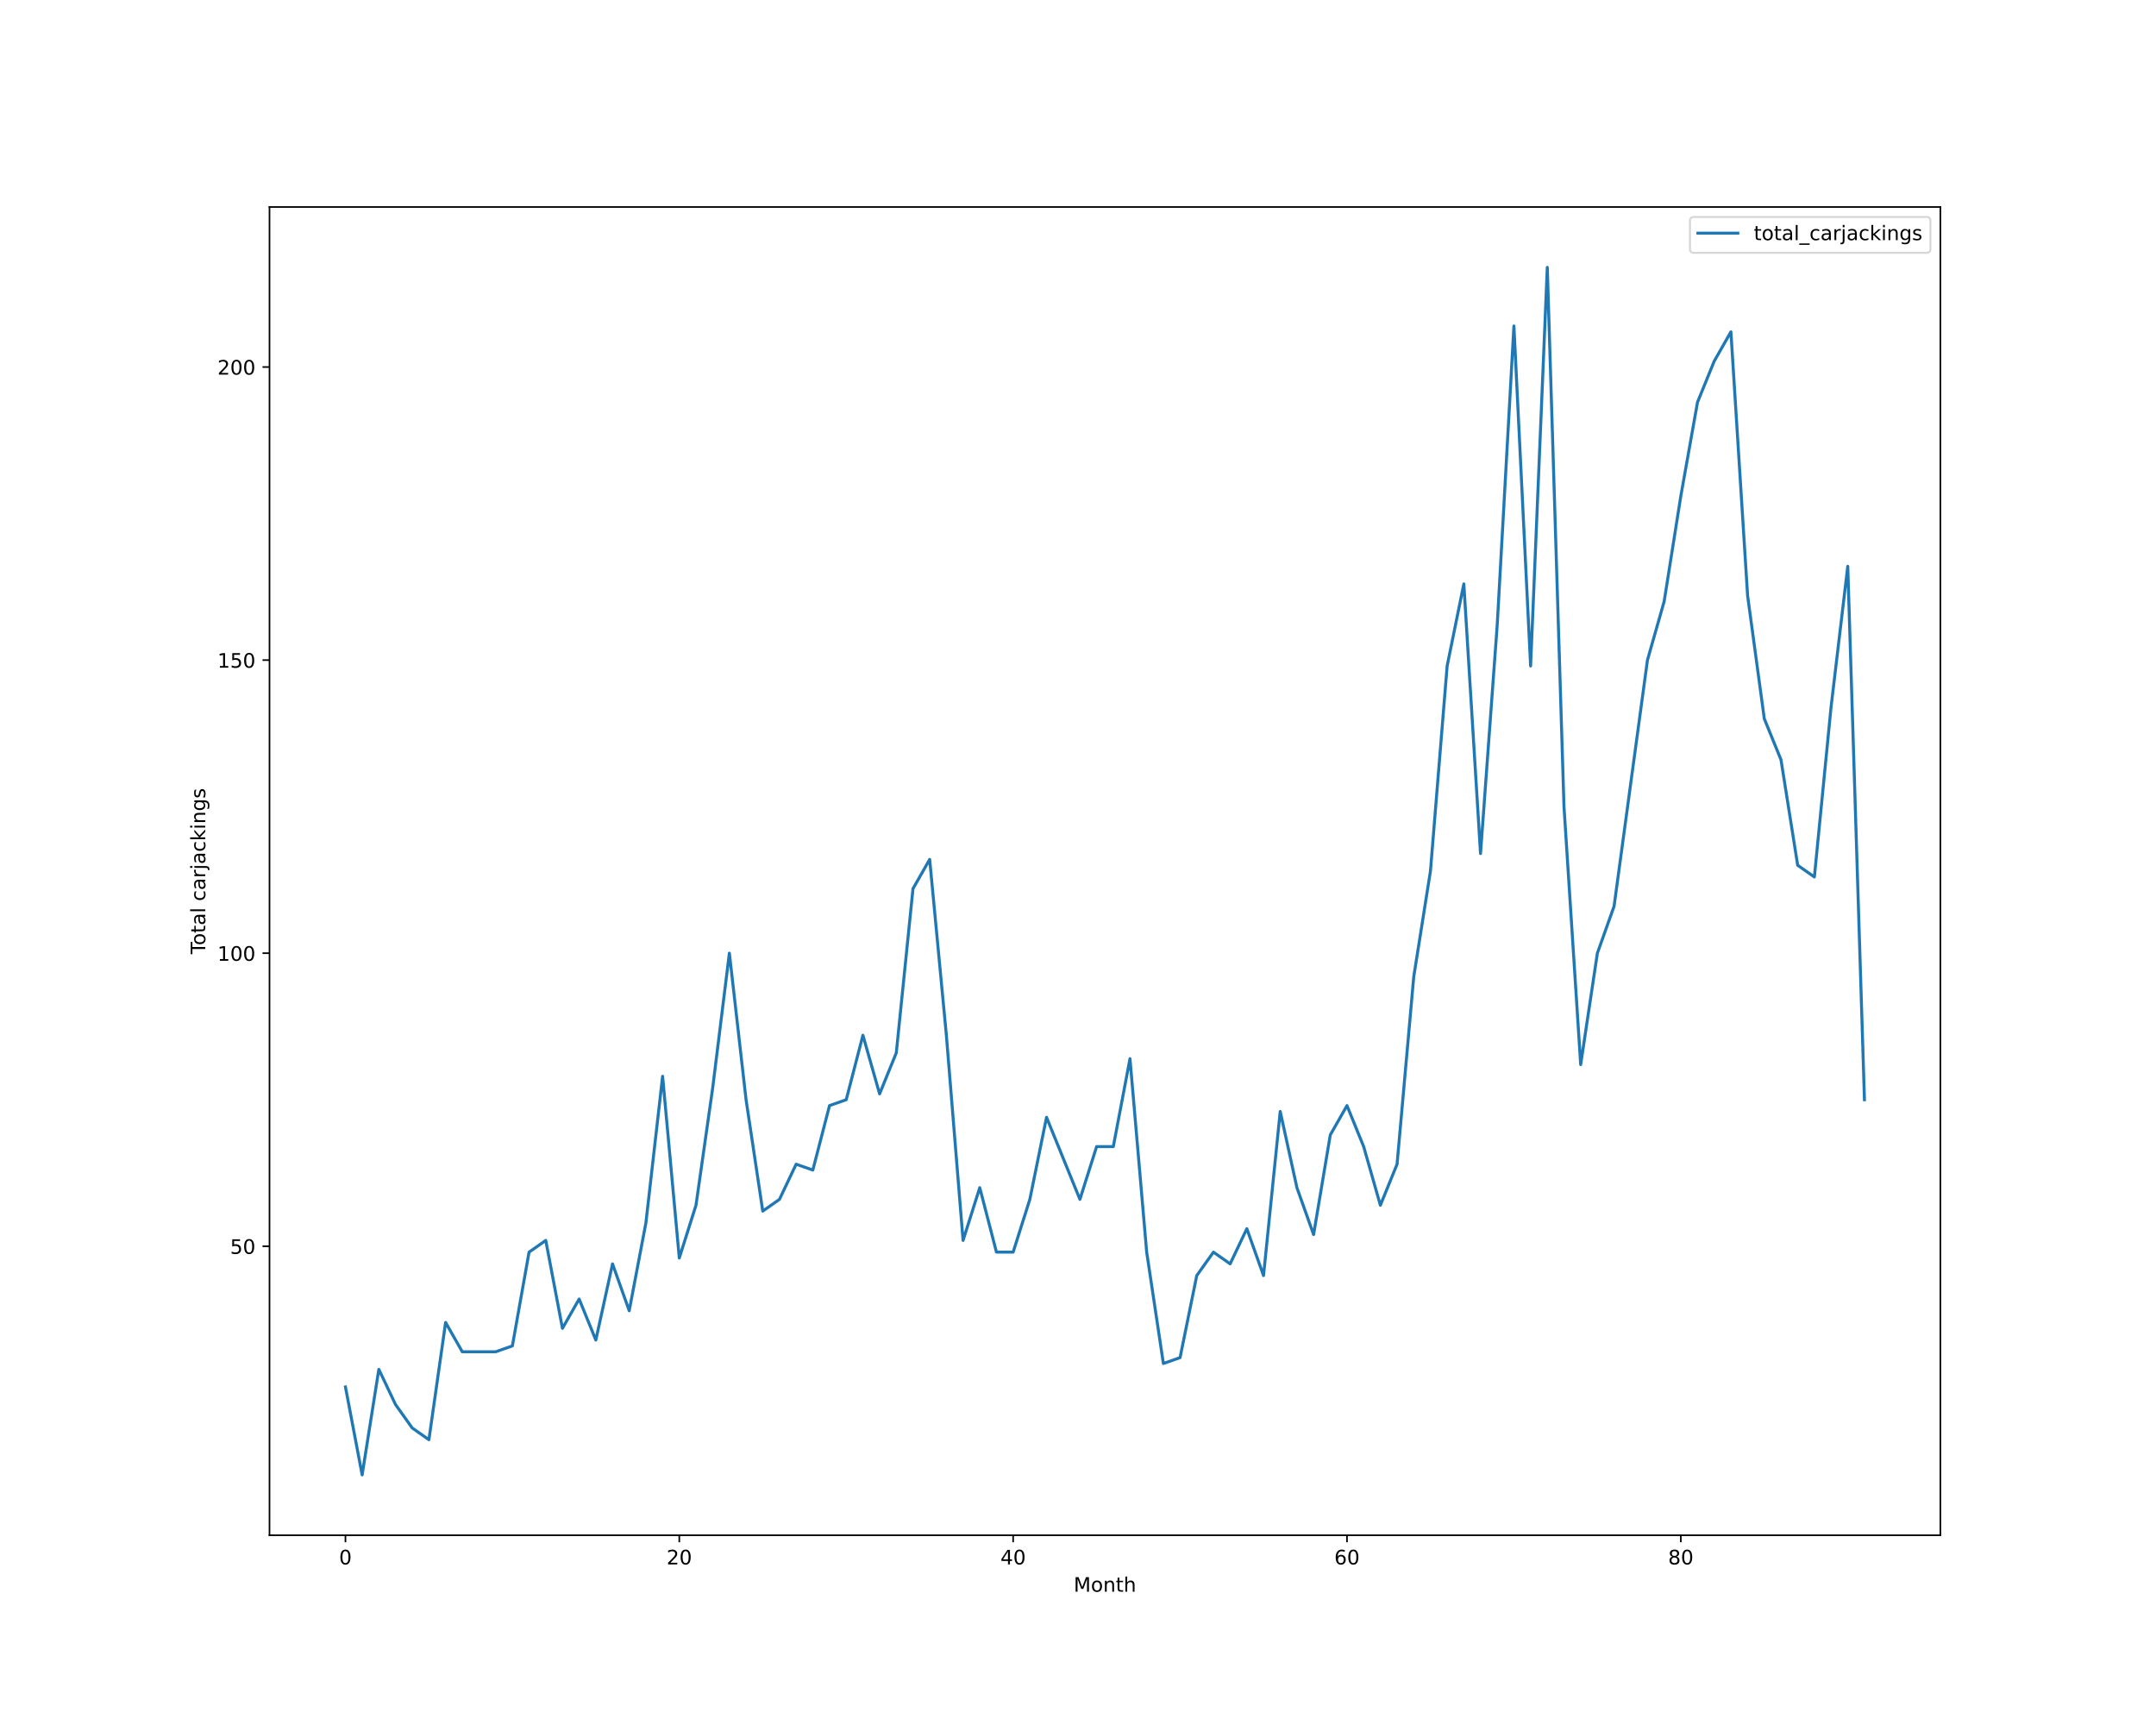
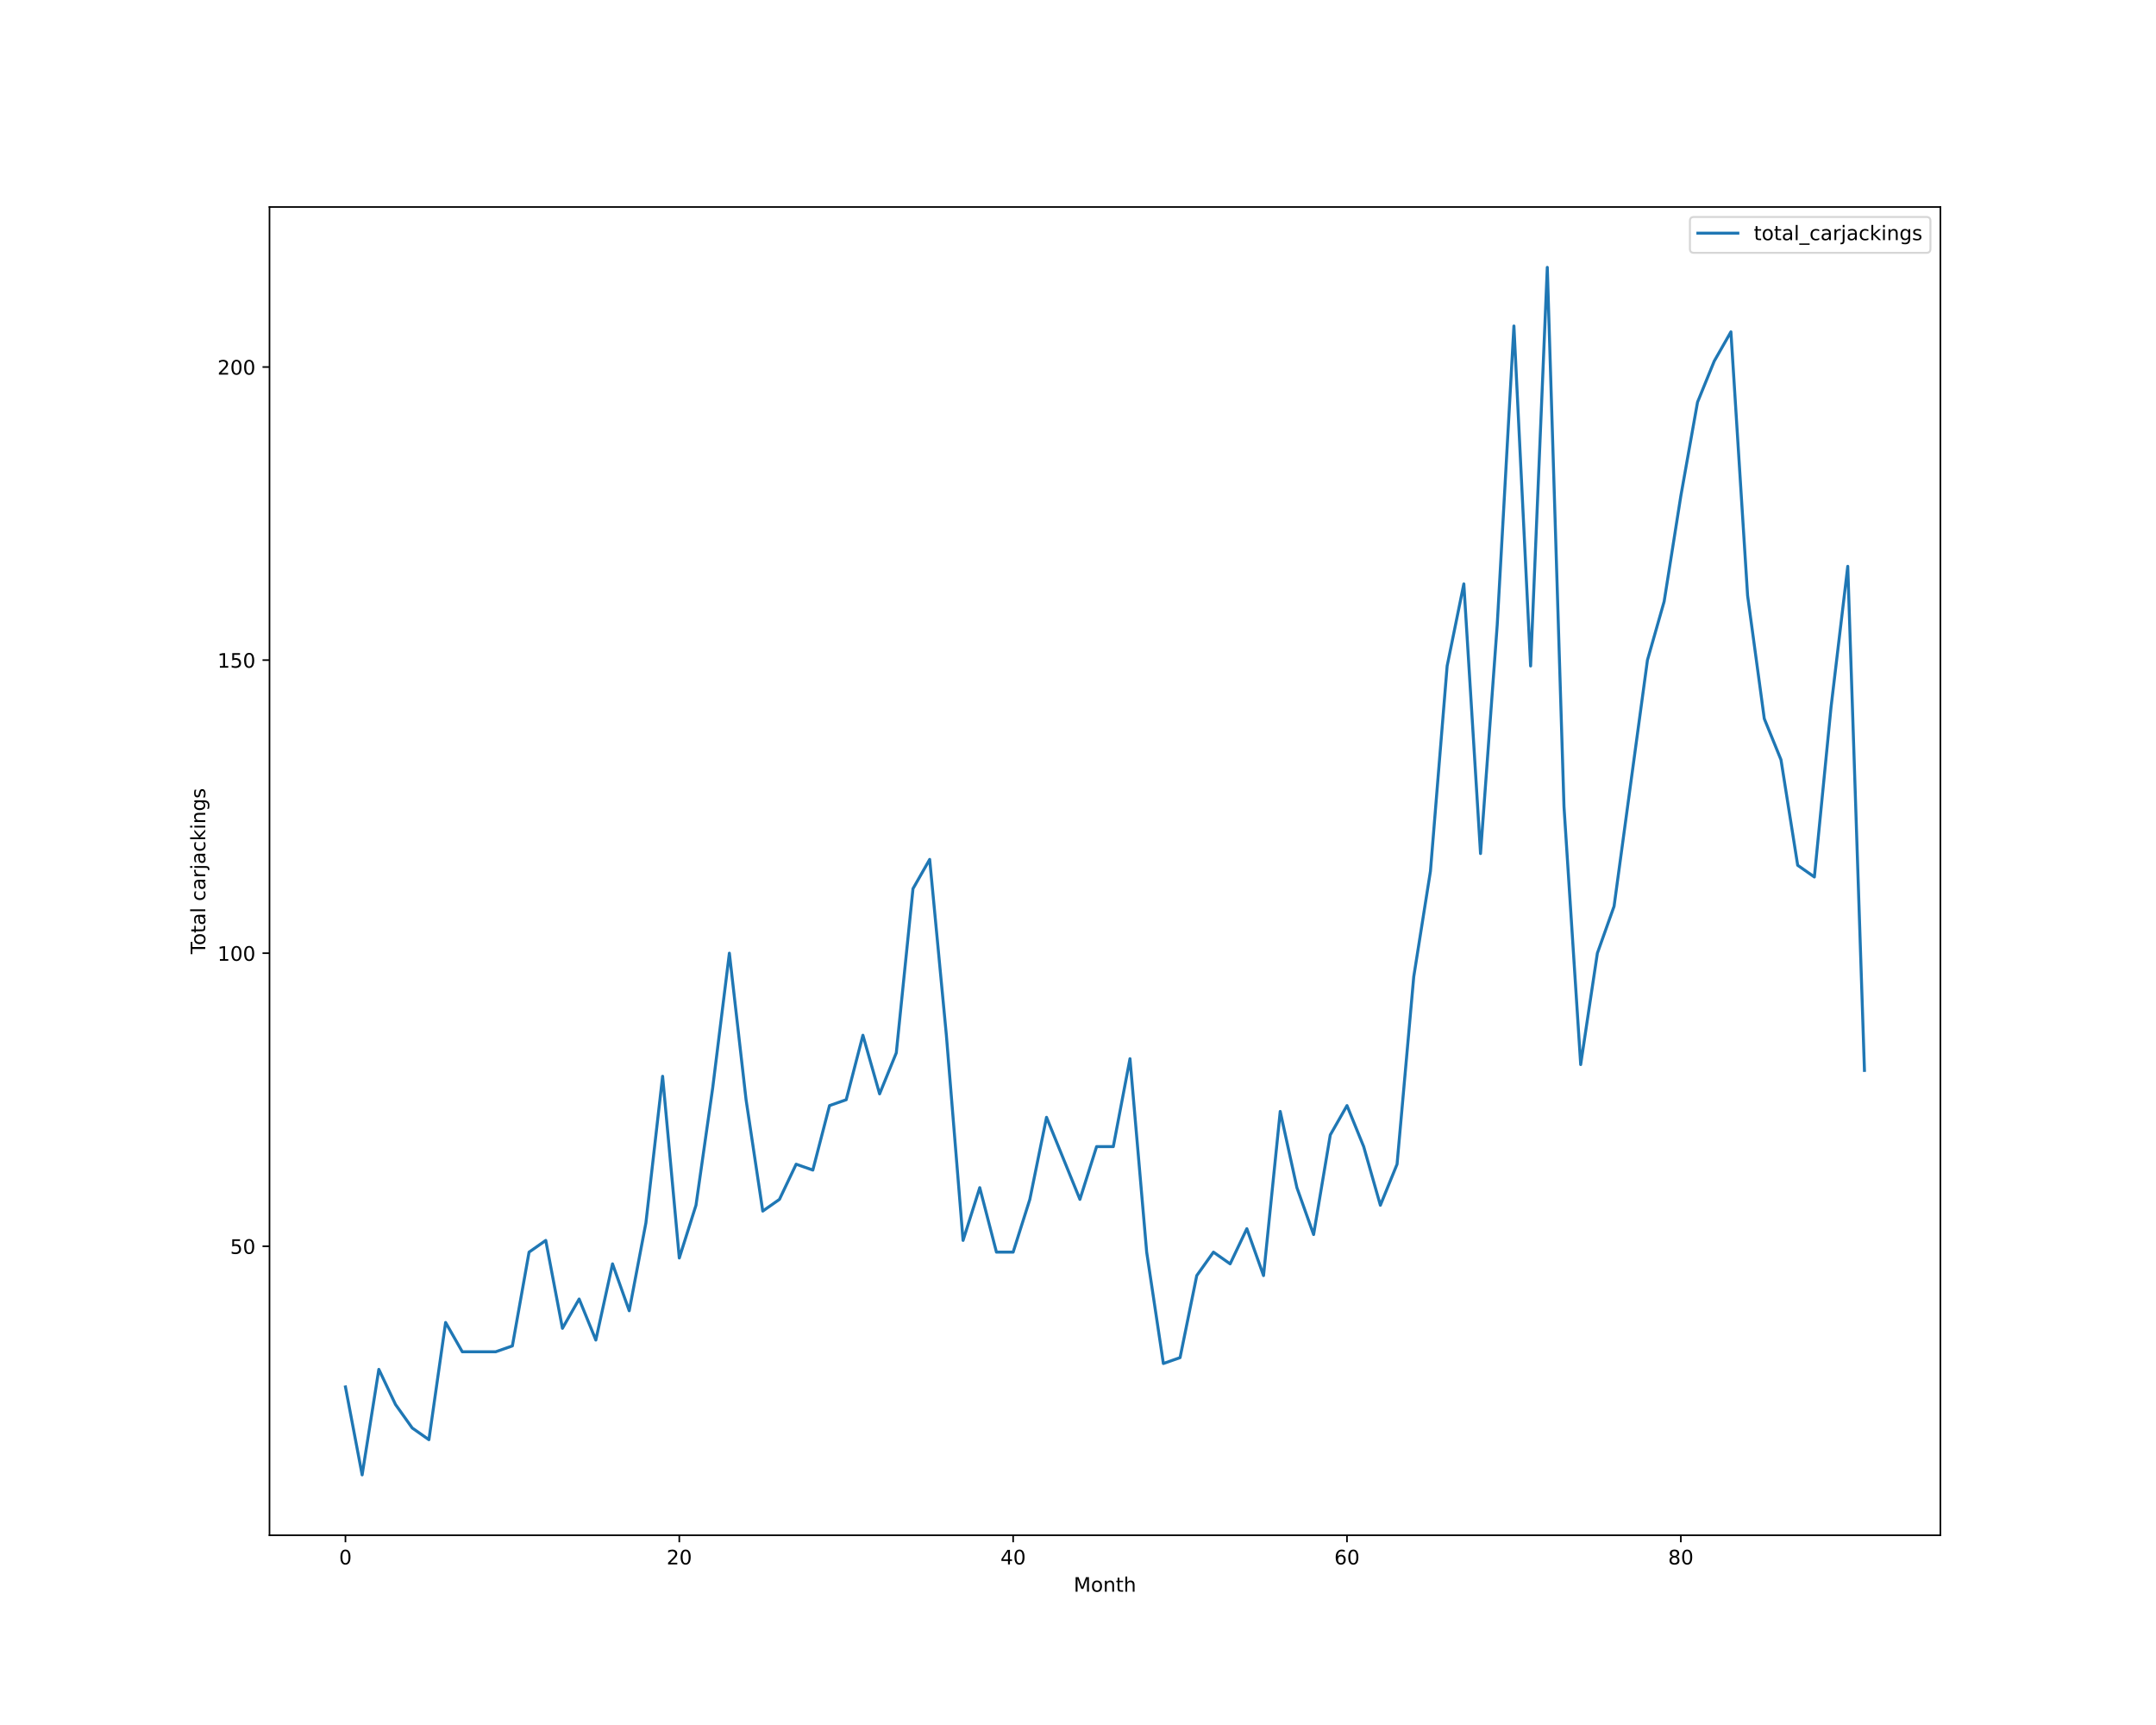
<svg xmlns="http://www.w3.org/2000/svg" xmlns:xlink="http://www.w3.org/1999/xlink" height="864pt" version="1.1" viewBox="0 0 1080 864" width="1080pt">
  <defs>
    <style type="text/css">*{stroke-linecap:butt;stroke-linejoin:round;}</style>
  </defs>
  <g id="figure_1">
    <g id="patch_1">
      <path d="M 0 864  L 1080 864  L 1080 0  L 0 0  z " style="fill:#ffffff;" />
    </g>
    <g id="axes_1">
      <g id="patch_2">
        <path d="M 135 768.96  L 972 768.96  L 972 103.68  L 135 103.68  z " style="fill:#ffffff;" />
      </g>
      <g id="matplotlib.axis_1">
        <g id="xtick_1">
          <g id="line2d_1">
            <defs>
-               <path d="M 0 0  L 0 3.5  " id="m292288f32b" style="stroke:#000000;stroke-width:0.8;" />
-             </defs>
-             <g>
-               <use style="stroke:#000000;stroke-width:0.8;" x="173.045" xlink:href="#m292288f32b" y="768.96" />
+               <path d="M 0 0  L 0 3.5  " id="m25354f18d9" style="stroke:#000000;stroke-width:0.8;" />
+             </defs>
+             <g>
+               <use style="stroke:#000000;stroke-width:0.8;" x="173.045" xlink:href="#m25354f18d9" y="768.96" />
            </g>
          </g>
          <g id="text_1">
            <g transform="translate(169.8642 783.5584)scale(0.1 -0.1)">
              <defs>
                <path d="M 2034 4250  Q 1547 4250 1301 3770  Q 1056 3291 1056 2328  Q 1056 1369 1301 889  Q 1547 409 2034 409  Q 2525 409 2770 889  Q 3016 1369 3016 2328  Q 3016 3291 2770 3770  Q 2525 4250 2034 4250  z M 2034 4750  Q 2819 4750 3233 4129  Q 3647 3509 3647 2328  Q 3647 1150 3233 529  Q 2819 -91 2034 -91  Q 1250 -91 836 529  Q 422 1150 422 2328  Q 422 3509 836 4129  Q 1250 4750 2034 4750  z " id="DejaVuSans-30" transform="scale(0.015625)" />
              </defs>
              <use xlink:href="#DejaVuSans-30" />
            </g>
          </g>
        </g>
        <g id="xtick_2">
          <g id="line2d_2">
            <g>
-               <use style="stroke:#000000;stroke-width:0.8;" x="340.278" xlink:href="#m292288f32b" y="768.96" />
+               <use style="stroke:#000000;stroke-width:0.8;" x="340.278" xlink:href="#m25354f18d9" y="768.96" />
            </g>
          </g>
          <g id="text_2">
            <g transform="translate(333.9157 783.5584)scale(0.1 -0.1)">
              <defs>
                <path d="M 1228 531  L 3431 531  L 3431 0  L 469 0  L 469 531  Q 828 903 1448 1529  Q 2069 2156 2228 2338  Q 2531 2678 2651 2914  Q 2772 3150 2772 3378  Q 2772 3750 2511 3984  Q 2250 4219 1831 4219  Q 1534 4219 1204 4116  Q 875 4013 500 3803  L 500 4441  Q 881 4594 1212 4672  Q 1544 4750 1819 4750  Q 2544 4750 2975 4387  Q 3406 4025 3406 3419  Q 3406 3131 3298 2873  Q 3191 2616 2906 2266  Q 2828 2175 2409 1742  Q 1991 1309 1228 531  z " id="DejaVuSans-32" transform="scale(0.015625)" />
              </defs>
              <use xlink:href="#DejaVuSans-32" />
              <use x="63.623" xlink:href="#DejaVuSans-30" />
            </g>
          </g>
        </g>
        <g id="xtick_3">
          <g id="line2d_3">
            <g>
-               <use style="stroke:#000000;stroke-width:0.8;" x="507.511" xlink:href="#m292288f32b" y="768.96" />
+               <use style="stroke:#000000;stroke-width:0.8;" x="507.511" xlink:href="#m25354f18d9" y="768.96" />
            </g>
          </g>
          <g id="text_3">
            <g transform="translate(501.1485 783.5584)scale(0.1 -0.1)">
              <defs>
                <path d="M 2419 4116  L 825 1625  L 2419 1625  L 2419 4116  z M 2253 4666  L 3047 4666  L 3047 1625  L 3713 1625  L 3713 1100  L 3047 1100  L 3047 0  L 2419 0  L 2419 1100  L 313 1100  L 313 1709  L 2253 4666  z " id="DejaVuSans-34" transform="scale(0.015625)" />
              </defs>
              <use xlink:href="#DejaVuSans-34" />
              <use x="63.623" xlink:href="#DejaVuSans-30" />
            </g>
          </g>
        </g>
        <g id="xtick_4">
          <g id="line2d_4">
            <g>
-               <use style="stroke:#000000;stroke-width:0.8;" x="674.744" xlink:href="#m292288f32b" y="768.96" />
+               <use style="stroke:#000000;stroke-width:0.8;" x="674.744" xlink:href="#m25354f18d9" y="768.96" />
            </g>
          </g>
          <g id="text_4">
            <g transform="translate(668.3813 783.5584)scale(0.1 -0.1)">
              <defs>
                <path d="M 2113 2584  Q 1688 2584 1439 2293  Q 1191 2003 1191 1497  Q 1191 994 1439 701  Q 1688 409 2113 409  Q 2538 409 2786 701  Q 3034 994 3034 1497  Q 3034 2003 2786 2293  Q 2538 2584 2113 2584  z M 3366 4563  L 3366 3988  Q 3128 4100 2886 4159  Q 2644 4219 2406 4219  Q 1781 4219 1451 3797  Q 1122 3375 1075 2522  Q 1259 2794 1537 2939  Q 1816 3084 2150 3084  Q 2853 3084 3261 2657  Q 3669 2231 3669 1497  Q 3669 778 3244 343  Q 2819 -91 2113 -91  Q 1303 -91 875 529  Q 447 1150 447 2328  Q 447 3434 972 4092  Q 1497 4750 2381 4750  Q 2619 4750 2861 4703  Q 3103 4656 3366 4563  z " id="DejaVuSans-36" transform="scale(0.015625)" />
              </defs>
              <use xlink:href="#DejaVuSans-36" />
              <use x="63.623" xlink:href="#DejaVuSans-30" />
            </g>
          </g>
        </g>
        <g id="xtick_5">
          <g id="line2d_5">
            <g>
-               <use style="stroke:#000000;stroke-width:0.8;" x="841.977" xlink:href="#m292288f32b" y="768.96" />
+               <use style="stroke:#000000;stroke-width:0.8;" x="841.977" xlink:href="#m25354f18d9" y="768.96" />
            </g>
          </g>
          <g id="text_5">
            <g transform="translate(835.614 783.5584)scale(0.1 -0.1)">
              <defs>
                <path d="M 2034 2216  Q 1584 2216 1326 1975  Q 1069 1734 1069 1313  Q 1069 891 1326 650  Q 1584 409 2034 409  Q 2484 409 2743 651  Q 3003 894 3003 1313  Q 3003 1734 2745 1975  Q 2488 2216 2034 2216  z M 1403 2484  Q 997 2584 770 2862  Q 544 3141 544 3541  Q 544 4100 942 4425  Q 1341 4750 2034 4750  Q 2731 4750 3128 4425  Q 3525 4100 3525 3541  Q 3525 3141 3298 2862  Q 3072 2584 2669 2484  Q 3125 2378 3379 2068  Q 3634 1759 3634 1313  Q 3634 634 3220 271  Q 2806 -91 2034 -91  Q 1263 -91 848 271  Q 434 634 434 1313  Q 434 1759 690 2068  Q 947 2378 1403 2484  z M 1172 3481  Q 1172 3119 1398 2916  Q 1625 2713 2034 2713  Q 2441 2713 2670 2916  Q 2900 3119 2900 3481  Q 2900 3844 2670 4047  Q 2441 4250 2034 4250  Q 1625 4250 1398 4047  Q 1172 3844 1172 3481  z " id="DejaVuSans-38" transform="scale(0.015625)" />
              </defs>
              <use xlink:href="#DejaVuSans-38" />
              <use x="63.623" xlink:href="#DejaVuSans-30" />
            </g>
          </g>
        </g>
        <g id="text_6">
          <g transform="translate(537.8289 797.2366)scale(0.1 -0.1)">
            <defs>
              <path d="M 628 4666  L 1569 4666  L 2759 1491  L 3956 4666  L 4897 4666  L 4897 0  L 4281 0  L 4281 4097  L 3078 897  L 2444 897  L 1241 4097  L 1241 0  L 628 0  L 628 4666  z " id="DejaVuSans-4d" transform="scale(0.015625)" />
              <path d="M 1959 3097  Q 1497 3097 1228 2736  Q 959 2375 959 1747  Q 959 1119 1226 758  Q 1494 397 1959 397  Q 2419 397 2687 759  Q 2956 1122 2956 1747  Q 2956 2369 2687 2733  Q 2419 3097 1959 3097  z M 1959 3584  Q 2709 3584 3137 3096  Q 3566 2609 3566 1747  Q 3566 888 3137 398  Q 2709 -91 1959 -91  Q 1206 -91 779 398  Q 353 888 353 1747  Q 353 2609 779 3096  Q 1206 3584 1959 3584  z " id="DejaVuSans-6f" transform="scale(0.015625)" />
              <path d="M 3513 2113  L 3513 0  L 2938 0  L 2938 2094  Q 2938 2591 2744 2837  Q 2550 3084 2163 3084  Q 1697 3084 1428 2787  Q 1159 2491 1159 1978  L 1159 0  L 581 0  L 581 3500  L 1159 3500  L 1159 2956  Q 1366 3272 1645 3428  Q 1925 3584 2291 3584  Q 2894 3584 3203 3211  Q 3513 2838 3513 2113  z " id="DejaVuSans-6e" transform="scale(0.015625)" />
              <path d="M 1172 4494  L 1172 3500  L 2356 3500  L 2356 3053  L 1172 3053  L 1172 1153  Q 1172 725 1289 603  Q 1406 481 1766 481  L 2356 481  L 2356 0  L 1766 0  Q 1100 0 847 248  Q 594 497 594 1153  L 594 3053  L 172 3053  L 172 3500  L 594 3500  L 594 4494  L 1172 4494  z " id="DejaVuSans-74" transform="scale(0.015625)" />
              <path d="M 3513 2113  L 3513 0  L 2938 0  L 2938 2094  Q 2938 2591 2744 2837  Q 2550 3084 2163 3084  Q 1697 3084 1428 2787  Q 1159 2491 1159 1978  L 1159 0  L 581 0  L 581 4863  L 1159 4863  L 1159 2956  Q 1366 3272 1645 3428  Q 1925 3584 2291 3584  Q 2894 3584 3203 3211  Q 3513 2838 3513 2113  z " id="DejaVuSans-68" transform="scale(0.015625)" />
            </defs>
            <use xlink:href="#DejaVuSans-4d" />
            <use x="86.279" xlink:href="#DejaVuSans-6f" />
            <use x="147.461" xlink:href="#DejaVuSans-6e" />
            <use x="210.84" xlink:href="#DejaVuSans-74" />
            <use x="250.049" xlink:href="#DejaVuSans-68" />
          </g>
        </g>
      </g>
      <g id="matplotlib.axis_2">
        <g id="ytick_1">
          <g id="line2d_6">
            <defs>
-               <path d="M 0 0  L -3.5 0  " id="m0a3977692b" style="stroke:#000000;stroke-width:0.8;" />
-             </defs>
-             <g>
-               <use style="stroke:#000000;stroke-width:0.8;" x="135" xlink:href="#m0a3977692b" y="624.219" />
+               <path d="M 0 0  L -3.5 0  " id="mbc23d78155" style="stroke:#000000;stroke-width:0.8;" />
+             </defs>
+             <g>
+               <use style="stroke:#000000;stroke-width:0.8;" x="135" xlink:href="#mbc23d78155" y="624.219" />
            </g>
          </g>
          <g id="text_7">
            <g transform="translate(115.275 628.0182)scale(0.1 -0.1)">
              <defs>
                <path d="M 691 4666  L 3169 4666  L 3169 4134  L 1269 4134  L 1269 2991  Q 1406 3038 1543 3061  Q 1681 3084 1819 3084  Q 2600 3084 3056 2656  Q 3513 2228 3513 1497  Q 3513 744 3044 326  Q 2575 -91 1722 -91  Q 1428 -91 1123 -41  Q 819 9 494 109  L 494 744  Q 775 591 1075 516  Q 1375 441 1709 441  Q 2250 441 2565 725  Q 2881 1009 2881 1497  Q 2881 1984 2565 2268  Q 2250 2553 1709 2553  Q 1456 2553 1204 2497  Q 953 2441 691 2322  L 691 4666  z " id="DejaVuSans-35" transform="scale(0.015625)" />
              </defs>
              <use xlink:href="#DejaVuSans-35" />
              <use x="63.623" xlink:href="#DejaVuSans-30" />
            </g>
          </g>
        </g>
        <g id="ytick_2">
          <g id="line2d_7">
            <g>
-               <use style="stroke:#000000;stroke-width:0.8;" x="135" xlink:href="#m0a3977692b" y="477.423" />
+               <use style="stroke:#000000;stroke-width:0.8;" x="135" xlink:href="#mbc23d78155" y="477.423" />
            </g>
          </g>
          <g id="text_8">
            <g transform="translate(108.9125 481.2221)scale(0.1 -0.1)">
              <defs>
                <path d="M 794 531  L 1825 531  L 1825 4091  L 703 3866  L 703 4441  L 1819 4666  L 2450 4666  L 2450 531  L 3481 531  L 3481 0  L 794 0  L 794 531  z " id="DejaVuSans-31" transform="scale(0.015625)" />
              </defs>
              <use xlink:href="#DejaVuSans-31" />
              <use x="63.623" xlink:href="#DejaVuSans-30" />
              <use x="127.246" xlink:href="#DejaVuSans-30" />
            </g>
          </g>
        </g>
        <g id="ytick_3">
          <g id="line2d_8">
            <g>
-               <use style="stroke:#000000;stroke-width:0.8;" x="135" xlink:href="#m0a3977692b" y="330.627" />
+               <use style="stroke:#000000;stroke-width:0.8;" x="135" xlink:href="#mbc23d78155" y="330.627" />
            </g>
          </g>
          <g id="text_9">
            <g transform="translate(108.9125 334.426)scale(0.1 -0.1)">
              <use xlink:href="#DejaVuSans-31" />
              <use x="63.623" xlink:href="#DejaVuSans-35" />
              <use x="127.246" xlink:href="#DejaVuSans-30" />
            </g>
          </g>
        </g>
        <g id="ytick_4">
          <g id="line2d_9">
            <g>
-               <use style="stroke:#000000;stroke-width:0.8;" x="135" xlink:href="#m0a3977692b" y="183.831" />
+               <use style="stroke:#000000;stroke-width:0.8;" x="135" xlink:href="#mbc23d78155" y="183.831" />
            </g>
          </g>
          <g id="text_10">
            <g transform="translate(108.9125 187.6299)scale(0.1 -0.1)">
              <use xlink:href="#DejaVuSans-32" />
              <use x="63.623" xlink:href="#DejaVuSans-30" />
              <use x="127.246" xlink:href="#DejaVuSans-30" />
            </g>
          </g>
        </g>
        <g id="text_11">
          <g transform="translate(102.8328 477.8888)rotate(-90)scale(0.1 -0.1)">
            <defs>
              <path d="M -19 4666  L 3928 4666  L 3928 4134  L 2272 4134  L 2272 0  L 1638 0  L 1638 4134  L -19 4134  L -19 4666  z " id="DejaVuSans-54" transform="scale(0.015625)" />
              <path d="M 2194 1759  Q 1497 1759 1228 1600  Q 959 1441 959 1056  Q 959 750 1161 570  Q 1363 391 1709 391  Q 2188 391 2477 730  Q 2766 1069 2766 1631  L 2766 1759  L 2194 1759  z M 3341 1997  L 3341 0  L 2766 0  L 2766 531  Q 2569 213 2275 61  Q 1981 -91 1556 -91  Q 1019 -91 701 211  Q 384 513 384 1019  Q 384 1609 779 1909  Q 1175 2209 1959 2209  L 2766 2209  L 2766 2266  Q 2766 2663 2505 2880  Q 2244 3097 1772 3097  Q 1472 3097 1187 3025  Q 903 2953 641 2809  L 641 3341  Q 956 3463 1253 3523  Q 1550 3584 1831 3584  Q 2591 3584 2966 3190  Q 3341 2797 3341 1997  z " id="DejaVuSans-61" transform="scale(0.015625)" />
              <path d="M 603 4863  L 1178 4863  L 1178 0  L 603 0  L 603 4863  z " id="DejaVuSans-6c" transform="scale(0.015625)" />
              <path id="DejaVuSans-20" transform="scale(0.015625)" />
              <path d="M 3122 3366  L 3122 2828  Q 2878 2963 2633 3030  Q 2388 3097 2138 3097  Q 1578 3097 1268 2742  Q 959 2388 959 1747  Q 959 1106 1268 751  Q 1578 397 2138 397  Q 2388 397 2633 464  Q 2878 531 3122 666  L 3122 134  Q 2881 22 2623 -34  Q 2366 -91 2075 -91  Q 1284 -91 818 406  Q 353 903 353 1747  Q 353 2603 823 3093  Q 1294 3584 2113 3584  Q 2378 3584 2631 3529  Q 2884 3475 3122 3366  z " id="DejaVuSans-63" transform="scale(0.015625)" />
              <path d="M 2631 2963  Q 2534 3019 2420 3045  Q 2306 3072 2169 3072  Q 1681 3072 1420 2755  Q 1159 2438 1159 1844  L 1159 0  L 581 0  L 581 3500  L 1159 3500  L 1159 2956  Q 1341 3275 1631 3429  Q 1922 3584 2338 3584  Q 2397 3584 2469 3576  Q 2541 3569 2628 3553  L 2631 2963  z " id="DejaVuSans-72" transform="scale(0.015625)" />
              <path d="M 603 3500  L 1178 3500  L 1178 -63  Q 1178 -731 923 -1031  Q 669 -1331 103 -1331  L -116 -1331  L -116 -844  L 38 -844  Q 366 -844 484 -692  Q 603 -541 603 -63  L 603 3500  z M 603 4863  L 1178 4863  L 1178 4134  L 603 4134  L 603 4863  z " id="DejaVuSans-6a" transform="scale(0.015625)" />
              <path d="M 581 4863  L 1159 4863  L 1159 1991  L 2875 3500  L 3609 3500  L 1753 1863  L 3688 0  L 2938 0  L 1159 1709  L 1159 0  L 581 0  L 581 4863  z " id="DejaVuSans-6b" transform="scale(0.015625)" />
              <path d="M 603 3500  L 1178 3500  L 1178 0  L 603 0  L 603 3500  z M 603 4863  L 1178 4863  L 1178 4134  L 603 4134  L 603 4863  z " id="DejaVuSans-69" transform="scale(0.015625)" />
              <path d="M 2906 1791  Q 2906 2416 2648 2759  Q 2391 3103 1925 3103  Q 1463 3103 1205 2759  Q 947 2416 947 1791  Q 947 1169 1205 825  Q 1463 481 1925 481  Q 2391 481 2648 825  Q 2906 1169 2906 1791  z M 3481 434  Q 3481 -459 3084 -895  Q 2688 -1331 1869 -1331  Q 1566 -1331 1297 -1286  Q 1028 -1241 775 -1147  L 775 -588  Q 1028 -725 1275 -790  Q 1522 -856 1778 -856  Q 2344 -856 2625 -561  Q 2906 -266 2906 331  L 2906 616  Q 2728 306 2450 153  Q 2172 0 1784 0  Q 1141 0 747 490  Q 353 981 353 1791  Q 353 2603 747 3093  Q 1141 3584 1784 3584  Q 2172 3584 2450 3431  Q 2728 3278 2906 2969  L 2906 3500  L 3481 3500  L 3481 434  z " id="DejaVuSans-67" transform="scale(0.015625)" />
              <path d="M 2834 3397  L 2834 2853  Q 2591 2978 2328 3040  Q 2066 3103 1784 3103  Q 1356 3103 1142 2972  Q 928 2841 928 2578  Q 928 2378 1081 2264  Q 1234 2150 1697 2047  L 1894 2003  Q 2506 1872 2764 1633  Q 3022 1394 3022 966  Q 3022 478 2636 193  Q 2250 -91 1575 -91  Q 1294 -91 989 -36  Q 684 19 347 128  L 347 722  Q 666 556 975 473  Q 1284 391 1588 391  Q 1994 391 2212 530  Q 2431 669 2431 922  Q 2431 1156 2273 1281  Q 2116 1406 1581 1522  L 1381 1569  Q 847 1681 609 1914  Q 372 2147 372 2553  Q 372 3047 722 3315  Q 1072 3584 1716 3584  Q 2034 3584 2315 3537  Q 2597 3491 2834 3397  z " id="DejaVuSans-73" transform="scale(0.015625)" />
            </defs>
            <use xlink:href="#DejaVuSans-54" />
            <use x="44.084" xlink:href="#DejaVuSans-6f" />
            <use x="105.266" xlink:href="#DejaVuSans-74" />
            <use x="144.475" xlink:href="#DejaVuSans-61" />
            <use x="205.754" xlink:href="#DejaVuSans-6c" />
            <use x="233.537" xlink:href="#DejaVuSans-20" />
            <use x="265.324" xlink:href="#DejaVuSans-63" />
            <use x="320.305" xlink:href="#DejaVuSans-61" />
            <use x="381.584" xlink:href="#DejaVuSans-72" />
            <use x="422.697" xlink:href="#DejaVuSans-6a" />
            <use x="450.48" xlink:href="#DejaVuSans-61" />
            <use x="511.76" xlink:href="#DejaVuSans-63" />
            <use x="566.74" xlink:href="#DejaVuSans-6b" />
            <use x="624.65" xlink:href="#DejaVuSans-69" />
            <use x="652.434" xlink:href="#DejaVuSans-6e" />
            <use x="715.812" xlink:href="#DejaVuSans-67" />
            <use x="779.289" xlink:href="#DejaVuSans-73" />
          </g>
        </g>
      </g>
      <g id="line2d_10">
-         <path clip-path="url(#p9bdd32b216)" d="M 173.045 694.681  L 181.407 738.72  L 189.769 685.873  L 198.13 703.489  L 206.492 715.233  L 214.854 721.104  L 223.215 662.386  L 231.577 677.066  L 239.939 677.066  L 248.3 677.066  L 256.662 674.13  L 265.023 627.155  L 273.385 621.283  L 281.747 665.322  L 290.108 650.642  L 298.47 671.194  L 306.832 633.027  L 315.193 656.514  L 323.555 612.475  L 331.917 539.077  L 340.278 630.091  L 348.64 603.668  L 357.001 544.949  L 365.363 477.423  L 373.725 550.821  L 382.086 606.603  L 390.448 600.732  L 398.81 583.116  L 407.171 586.052  L 415.533 553.757  L 423.895 550.821  L 432.256 518.526  L 440.618 547.885  L 448.98 527.334  L 457.341 445.128  L 465.703 430.448  L 474.064 518.526  L 482.426 621.283  L 490.788 594.86  L 499.149 627.155  L 507.511 627.155  L 515.873 600.732  L 524.234 559.629  L 532.596 580.18  L 540.958 600.732  L 549.319 574.308  L 557.681 574.308  L 566.042 530.27  L 574.404 627.155  L 582.766 682.937  L 591.127 680.002  L 599.489 638.899  L 607.851 627.155  L 616.212 633.027  L 624.574 615.411  L 632.936 638.899  L 641.297 556.693  L 649.659 594.86  L 658.02 618.347  L 666.382 568.437  L 674.744 553.757  L 683.105 574.308  L 691.467 603.668  L 699.829 583.116  L 708.19 489.167  L 716.552 436.32  L 724.914 333.563  L 733.275 292.46  L 741.637 427.512  L 749.999 313.011  L 758.36 163.279  L 766.722 333.563  L 775.083 133.92  L 783.445 404.025  L 791.807 533.205  L 800.168 477.423  L 808.53 453.936  L 816.892 392.281  L 825.253 330.627  L 833.615 301.268  L 841.977 248.421  L 850.338 201.446  L 858.7 180.895  L 867.061 166.215  L 875.423 298.332  L 883.785 359.986  L 892.146 380.537  L 900.508 433.384  L 908.87 439.256  L 917.231 354.114  L 925.593 283.652  L 933.955 550.821  " style="fill:none;stroke:#1f77b4;stroke-linecap:square;stroke-width:1.5;" />
+         <path clip-path="url(#p0f65176f4e)" d="M 173.045 694.681  L 181.407 738.72  L 189.769 685.873  L 198.13 703.489  L 206.492 715.233  L 214.854 721.104  L 223.215 662.386  L 231.577 677.066  L 239.939 677.066  L 248.3 677.066  L 256.662 674.13  L 265.023 627.155  L 273.385 621.283  L 281.747 665.322  L 290.108 650.642  L 298.47 671.194  L 306.832 633.027  L 315.193 656.514  L 323.555 612.475  L 331.917 539.077  L 340.278 630.091  L 348.64 603.668  L 357.001 544.949  L 365.363 477.423  L 373.725 550.821  L 382.086 606.603  L 390.448 600.732  L 398.81 583.116  L 407.171 586.052  L 415.533 553.757  L 423.895 550.821  L 432.256 518.526  L 440.618 547.885  L 448.98 527.334  L 457.341 445.128  L 465.703 430.448  L 474.064 518.526  L 482.426 621.283  L 490.788 594.86  L 499.149 627.155  L 507.511 627.155  L 515.873 600.732  L 524.234 559.629  L 532.596 580.18  L 540.958 600.732  L 549.319 574.308  L 557.681 574.308  L 566.042 530.27  L 574.404 627.155  L 582.766 682.937  L 591.127 680.002  L 599.489 638.899  L 607.851 627.155  L 616.212 633.027  L 624.574 615.411  L 632.936 638.899  L 641.297 556.693  L 649.659 594.86  L 658.02 618.347  L 666.382 568.437  L 674.744 553.757  L 683.105 574.308  L 691.467 603.668  L 699.829 583.116  L 708.19 489.167  L 716.552 436.32  L 724.914 333.563  L 733.275 292.46  L 741.637 427.512  L 749.999 313.011  L 758.36 163.279  L 766.722 333.563  L 775.083 133.92  L 783.445 404.025  L 791.807 533.205  L 800.168 477.423  L 808.53 453.936  L 816.892 392.281  L 825.253 330.627  L 833.615 301.268  L 841.977 248.421  L 850.338 201.446  L 858.7 180.895  L 867.061 166.215  L 875.423 298.332  L 883.785 359.986  L 892.146 380.537  L 900.508 433.384  L 908.87 439.256  L 917.231 354.114  L 925.593 283.652  L 933.955 536.141  " style="fill:none;stroke:#1f77b4;stroke-linecap:square;stroke-width:1.5;" />
      </g>
      <g id="patch_3">
        <path d="M 135 768.96  L 135 103.68  " style="fill:none;stroke:#000000;stroke-linecap:square;stroke-linejoin:miter;stroke-width:0.8;" />
      </g>
      <g id="patch_4">
        <path d="M 972 768.96  L 972 103.68  " style="fill:none;stroke:#000000;stroke-linecap:square;stroke-linejoin:miter;stroke-width:0.8;" />
      </g>
      <g id="patch_5">
        <path d="M 135 768.96  L 972 768.96  " style="fill:none;stroke:#000000;stroke-linecap:square;stroke-linejoin:miter;stroke-width:0.8;" />
      </g>
      <g id="patch_6">
        <path d="M 135 103.68  L 972 103.68  " style="fill:none;stroke:#000000;stroke-linecap:square;stroke-linejoin:miter;stroke-width:0.8;" />
      </g>
      <g id="legend_1">
        <g id="patch_7">
          <path d="M 848.528 126.636  L 965 126.636  Q 967 126.636 967 124.636  L 967 110.68  Q 967 108.68 965 108.68  L 848.528 108.68  Q 846.528 108.68 846.528 110.68  L 846.528 124.636  Q 846.528 126.636 848.528 126.636  z " style="fill:#ffffff;opacity:0.8;stroke:#cccccc;stroke-linejoin:miter;" />
        </g>
        <g id="line2d_11">
          <path d="M 850.528 116.778  L 870.528 116.778  " style="fill:none;stroke:#1f77b4;stroke-linecap:square;stroke-width:1.5;" />
        </g>
        <g id="line2d_12" />
        <g id="text_12">
          <g transform="translate(878.5281 120.2784)scale(0.1 -0.1)">
            <defs>
              <path d="M 3263 -1063  L 3263 -1509  L -63 -1509  L -63 -1063  L 3263 -1063  z " id="DejaVuSans-5f" transform="scale(0.015625)" />
            </defs>
            <use xlink:href="#DejaVuSans-74" />
            <use x="39.209" xlink:href="#DejaVuSans-6f" />
            <use x="100.391" xlink:href="#DejaVuSans-74" />
            <use x="139.6" xlink:href="#DejaVuSans-61" />
            <use x="200.879" xlink:href="#DejaVuSans-6c" />
            <use x="228.662" xlink:href="#DejaVuSans-5f" />
            <use x="278.662" xlink:href="#DejaVuSans-63" />
            <use x="333.643" xlink:href="#DejaVuSans-61" />
            <use x="394.922" xlink:href="#DejaVuSans-72" />
            <use x="436.035" xlink:href="#DejaVuSans-6a" />
            <use x="463.818" xlink:href="#DejaVuSans-61" />
            <use x="525.098" xlink:href="#DejaVuSans-63" />
            <use x="580.078" xlink:href="#DejaVuSans-6b" />
            <use x="637.988" xlink:href="#DejaVuSans-69" />
            <use x="665.771" xlink:href="#DejaVuSans-6e" />
            <use x="729.15" xlink:href="#DejaVuSans-67" />
            <use x="792.627" xlink:href="#DejaVuSans-73" />
          </g>
        </g>
      </g>
    </g>
  </g>
  <defs>
-     <clipPath id="p9bdd32b216">
+     <clipPath id="p0f65176f4e">
      <rect height="665.28" width="837" x="135" y="103.68" />
    </clipPath>
  </defs>
</svg>
